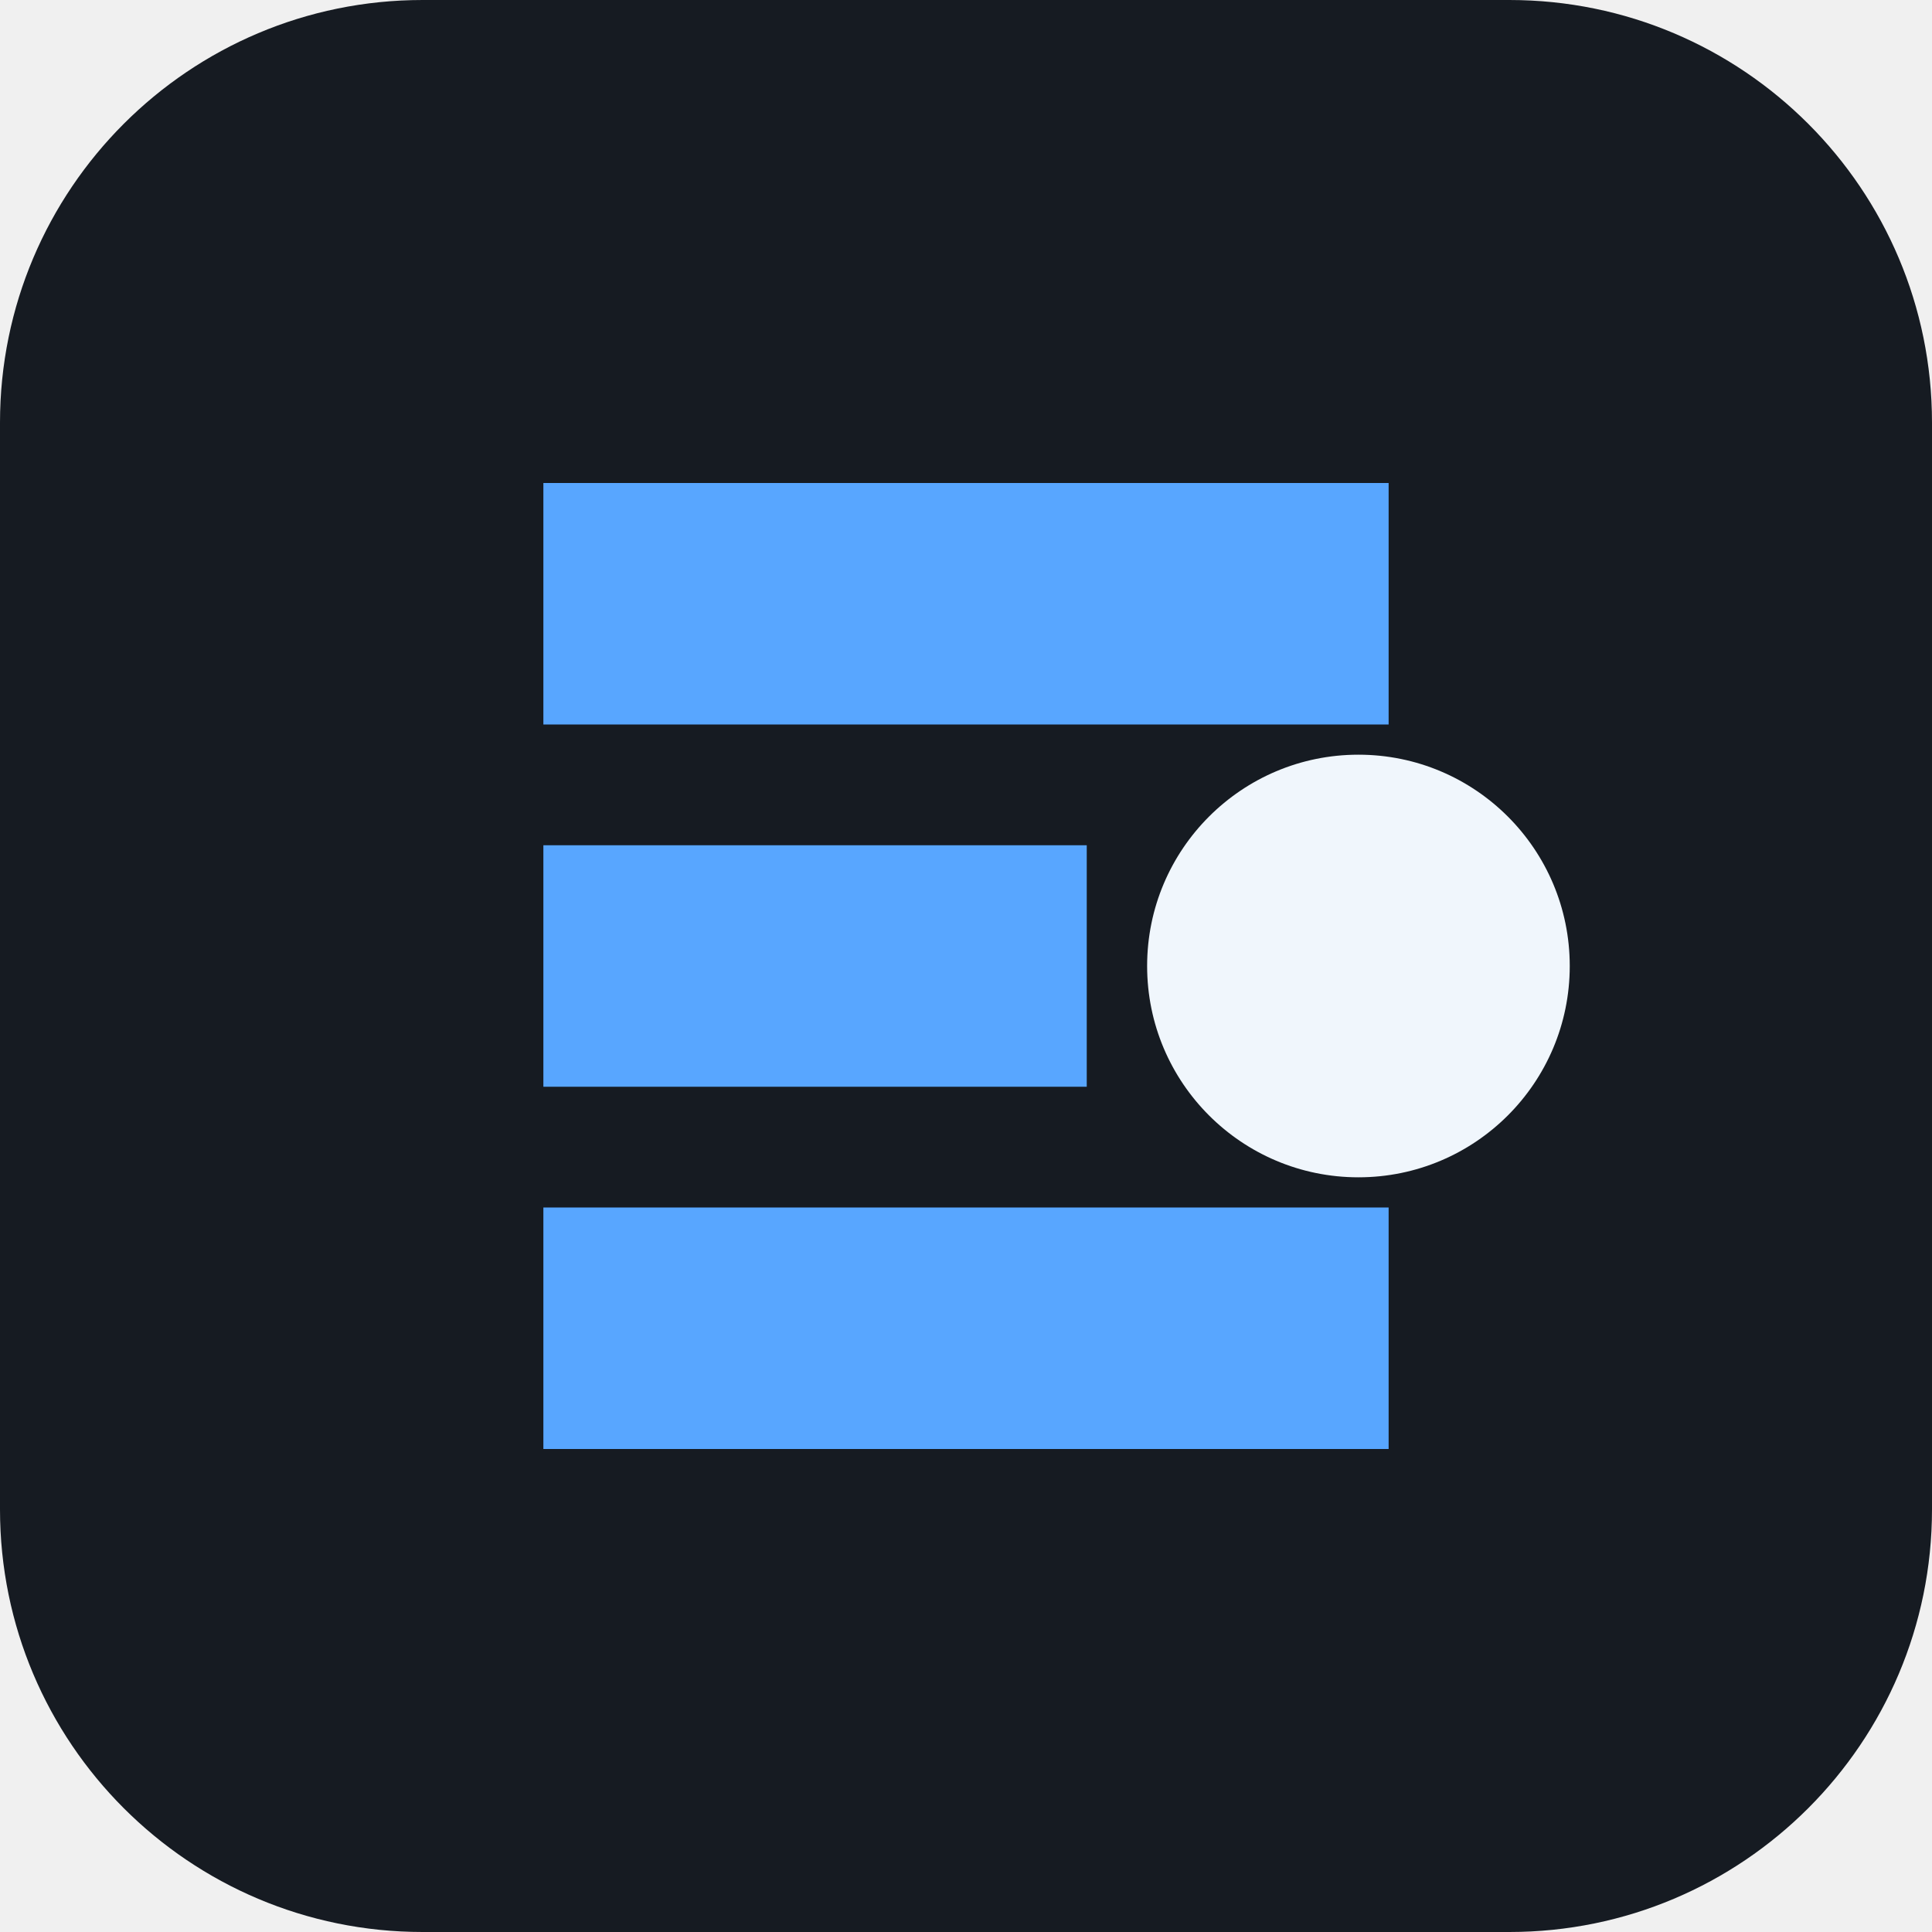
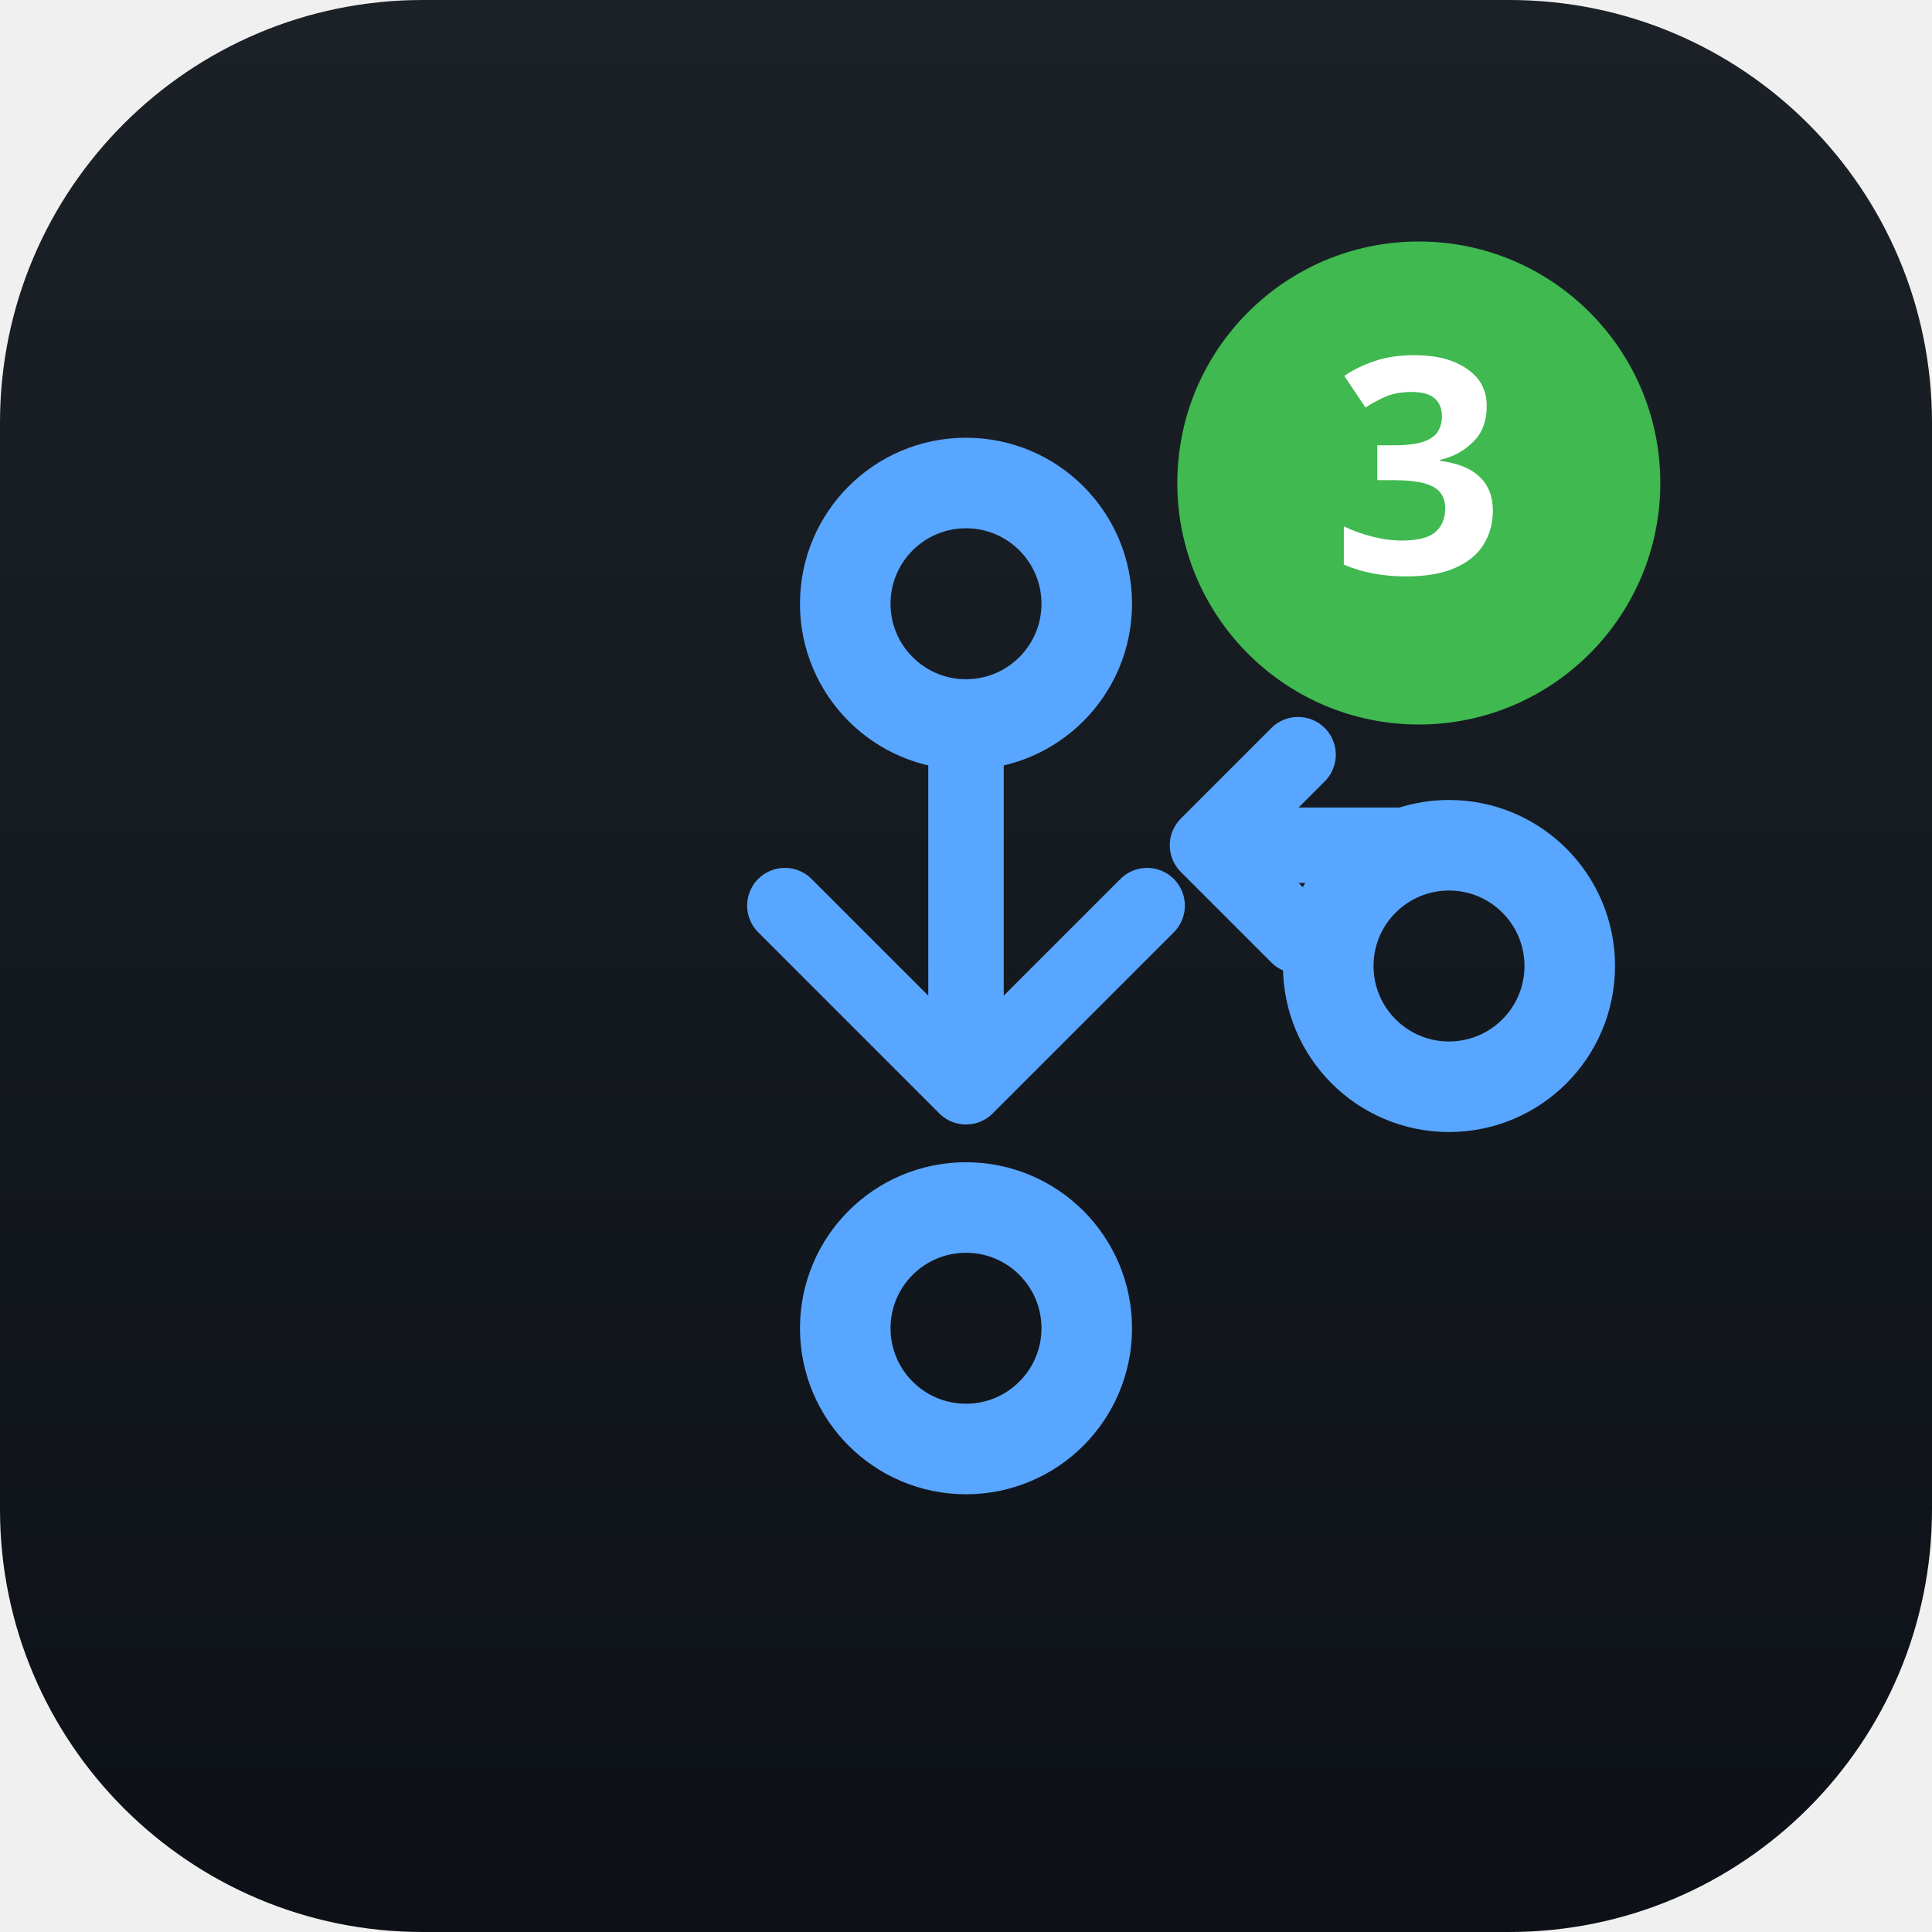
<svg xmlns="http://www.w3.org/2000/svg" viewBox="0 0 64 64">
-   <rect width="64" height="64" rx="14" fill="#161b22" />
-   <path d="M18 16h28v8H18zM18 28h18v8H18zM18 40h28v8H18z" fill="#58a6ff" />
-   <circle cx="45" cy="32" r="7" fill="#f0f6fc" />
+   <defs>
+     <linearGradient id="bg" x1="0" y1="0" x2="0" y2="1">
+       <stop offset="0%" stop-color="#1c2128" />
+       <stop offset="100%" stop-color="#0d1117" />
+     </linearGradient>
+   </defs>
+   <rect width="64" height="64" rx="14" fill="url(#bg)" />
+   <path d="M32 16a4 4 0 1 1 0 8 4 4 0 0 1 0-8z        M32 40a4 4 0 1 1 0 8 4 4 0 0 1 0-8z        M48 28a4 4 0 1 1 0 8 4 4 0 0 1 0-8z" fill="none" stroke="#58a6ff" stroke-width="3" stroke-linecap="round" stroke-linejoin="round" />
+   <path d="M32 24v12M32 36l-6-6M32 36l6-6M48 28h-8M40 28l3-3M40 28l3 3" fill="none" stroke="#58a6ff" stroke-width="2.5" stroke-linecap="round" stroke-linejoin="round" />
+   <circle cx="47" cy="16" r="8" fill="#3fb950" />
+   <text x="47" y="19" text-anchor="middle" font-family="system-ui" font-size="10" font-weight="700" fill="#fff">3</text>
</svg>
